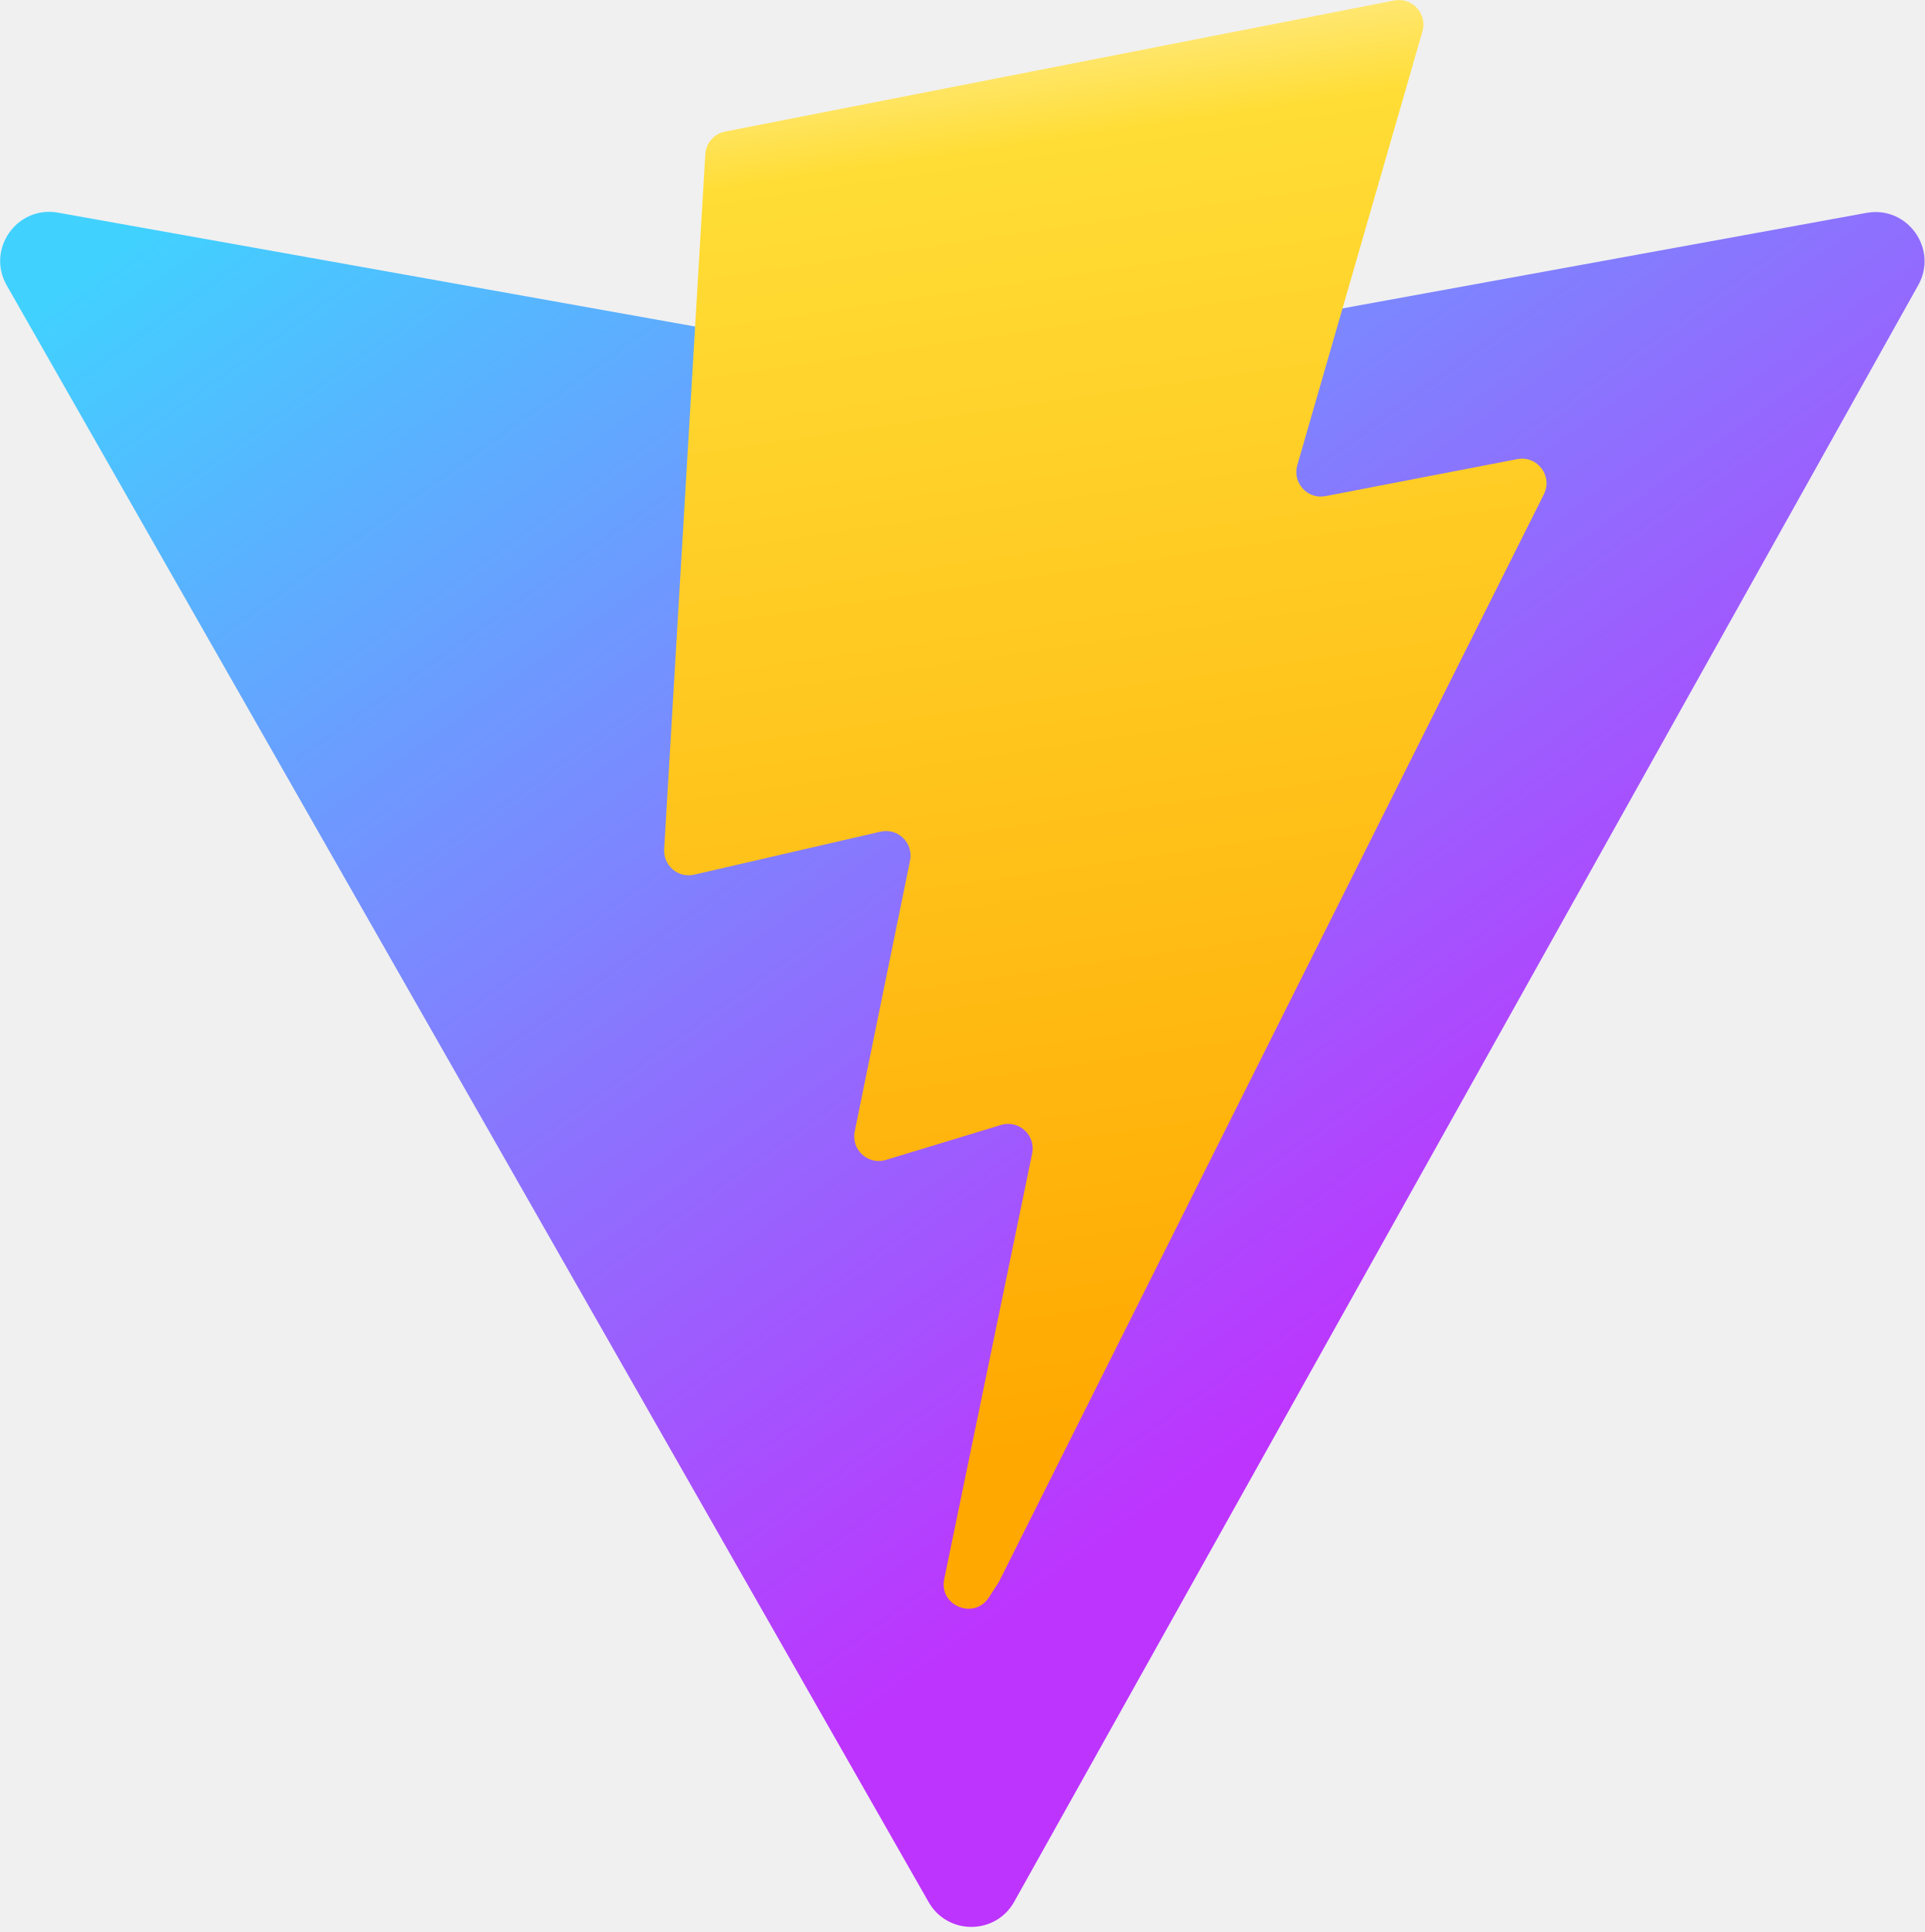
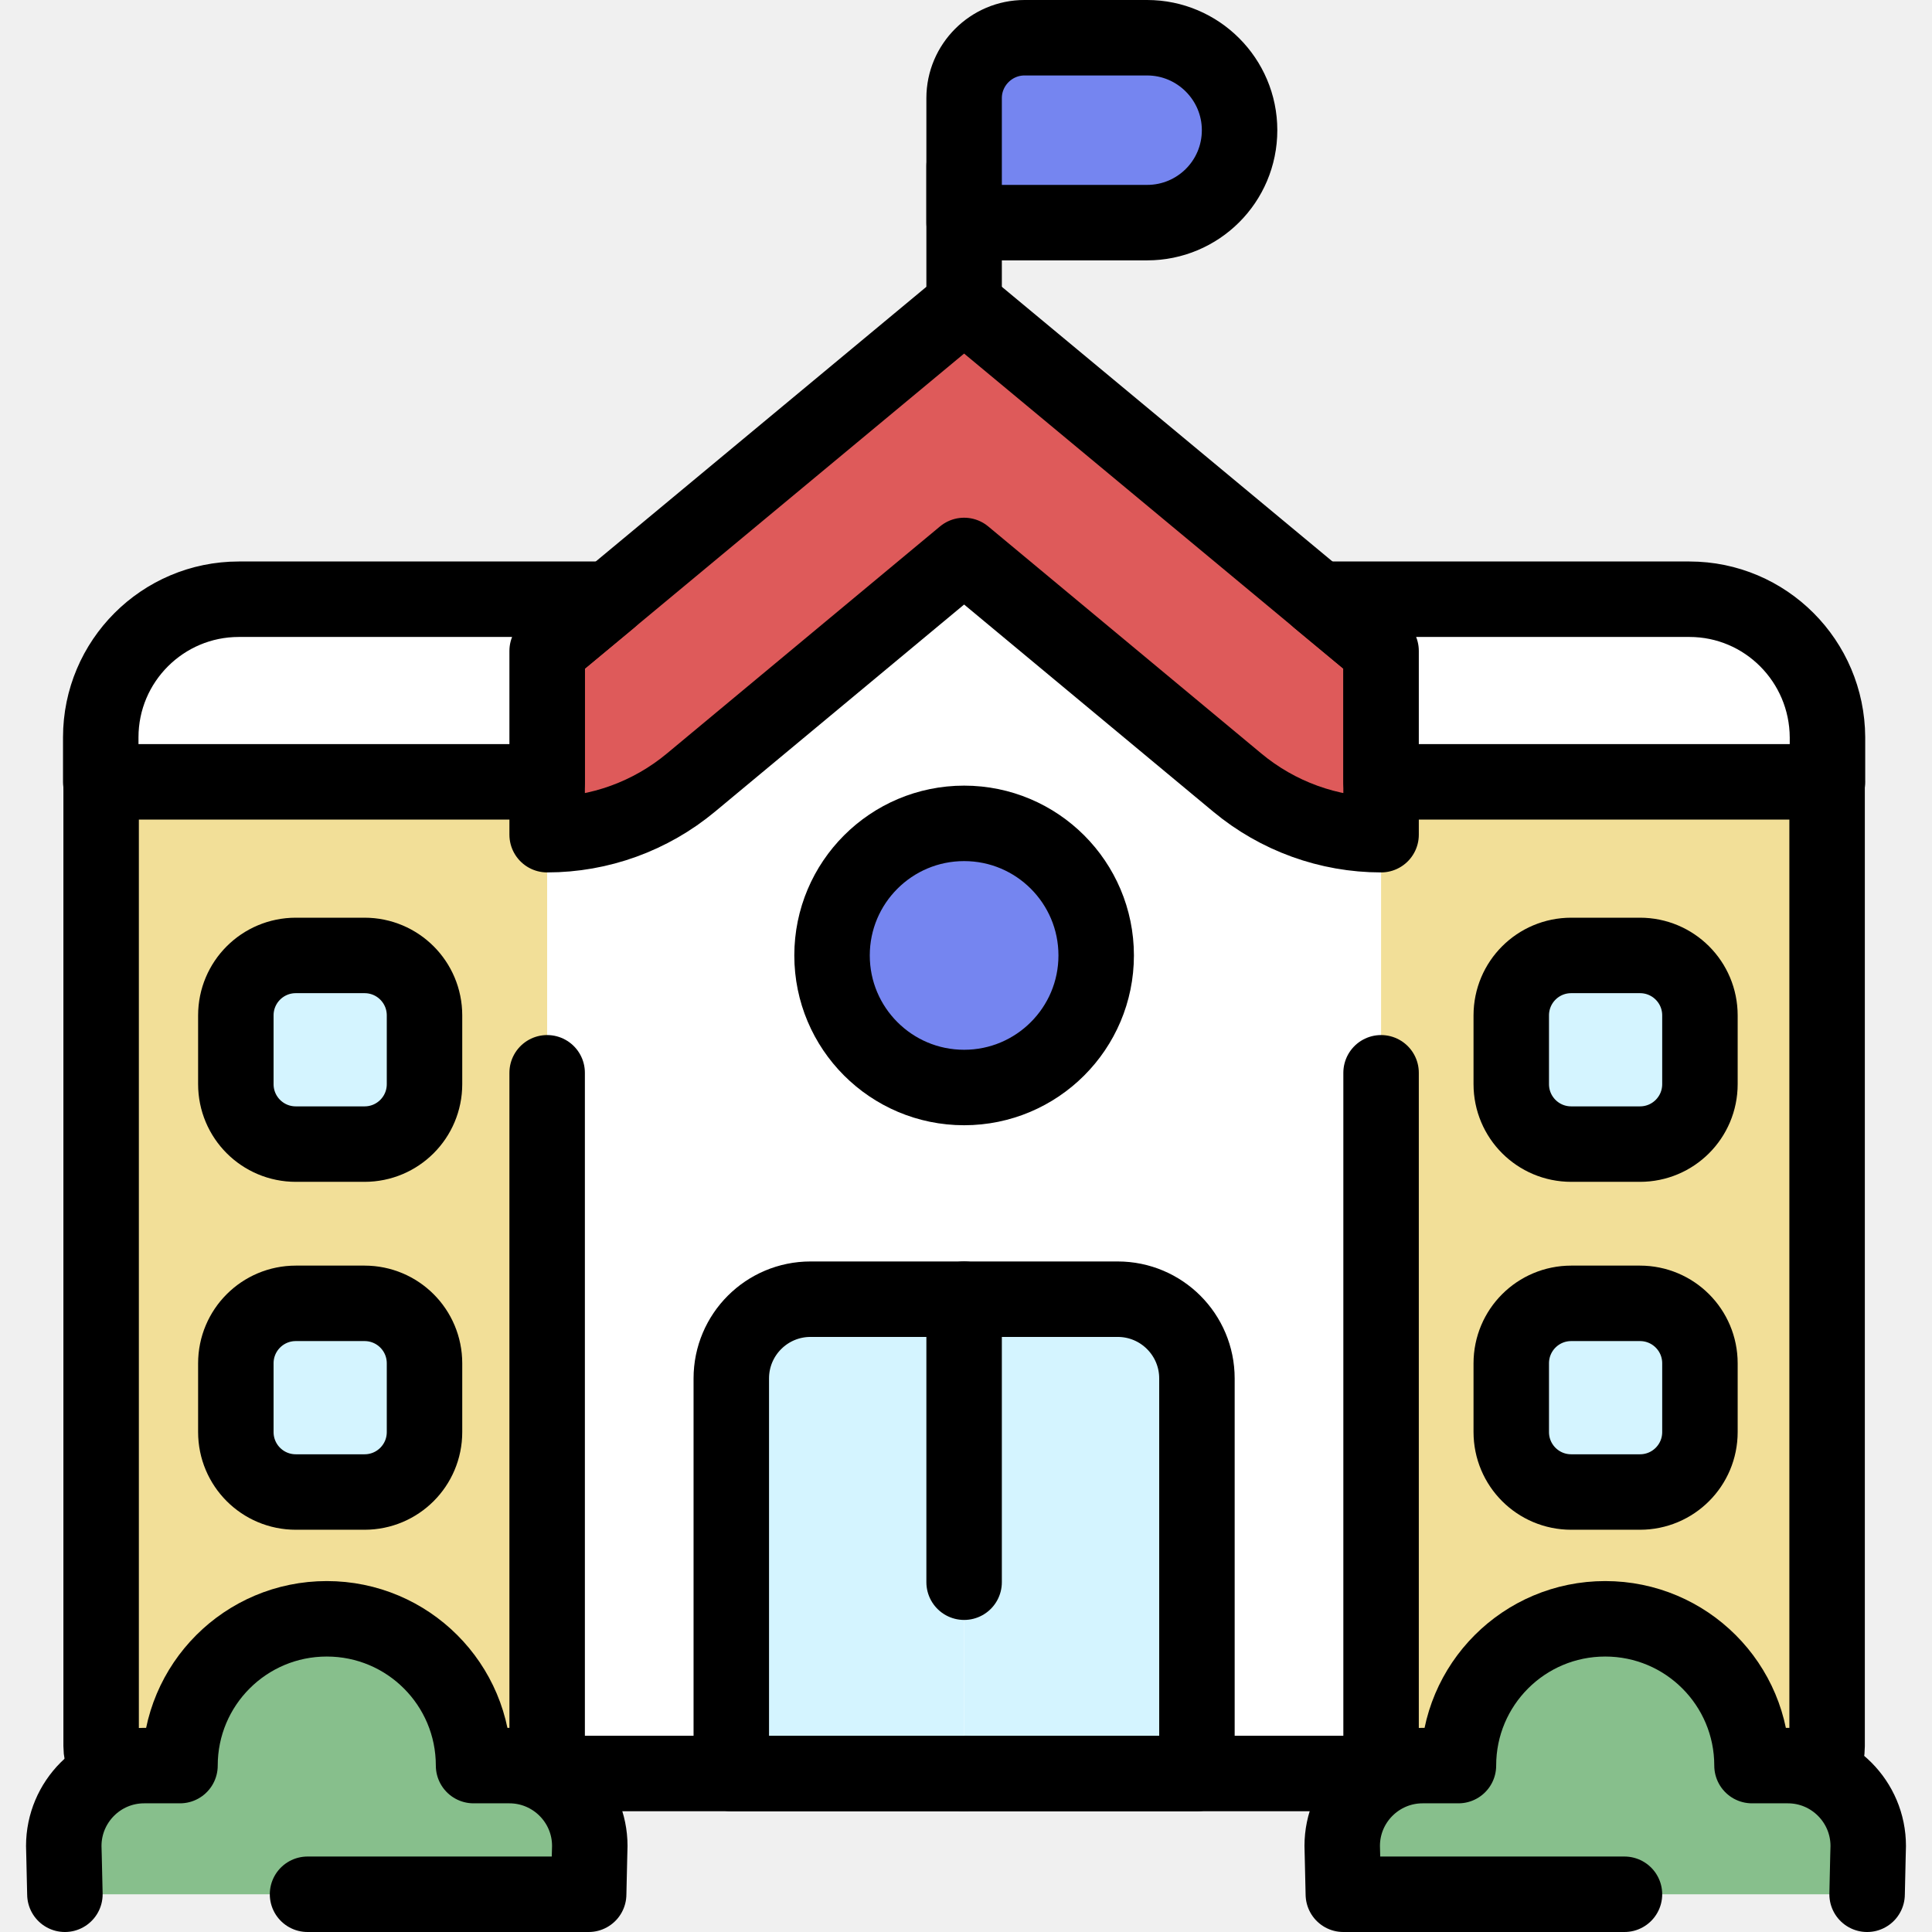
- <svg xmlns="http://www.w3.org/2000/svg" aria-hidden="true" role="img" class="iconify iconify--logos" width="31.88" height="32" preserveAspectRatio="xMidYMid meet" viewBox="0 0 256 257">
-   <defs>
-     <linearGradient id="IconifyId1813088fe1fbc01fb466" x1="-.828%" x2="57.636%" y1="7.652%" y2="78.411%">
-       <stop offset="0%" stop-color="#41D1FF" />
-       <stop offset="100%" stop-color="#BD34FE" />
-     </linearGradient>
-     <linearGradient id="IconifyId1813088fe1fbc01fb467" x1="43.376%" x2="50.316%" y1="2.242%" y2="89.03%">
-       <stop offset="0%" stop-color="#FFEA83" />
-       <stop offset="8.333%" stop-color="#FFDD35" />
-       <stop offset="100%" stop-color="#FFA800" />
-     </linearGradient>
-   </defs>
-   <path fill="url(#IconifyId1813088fe1fbc01fb466)" d="M255.153 37.938L134.897 252.976c-2.483 4.44-8.862 4.466-11.382.048L.875 37.958c-2.746-4.814 1.371-10.646 6.827-9.67l120.385 21.517a6.537 6.537 0 0 0 2.322-.004l117.867-21.483c5.438-.991 9.574 4.796 6.877 9.62Z" />
-   <path fill="url(#IconifyId1813088fe1fbc01fb467)" d="M185.432.063L96.44 17.501a3.268 3.268 0 0 0-2.634 3.014l-5.474 92.456a3.268 3.268 0 0 0 3.997 3.378l24.777-5.718c2.318-.535 4.413 1.507 3.936 3.838l-7.361 36.047c-.495 2.426 1.782 4.5 4.151 3.78l15.304-4.649c2.372-.72 4.652 1.36 4.15 3.788l-11.698 56.621c-.732 3.542 3.979 5.473 5.943 2.437l1.313-2.028l72.516-144.72c1.215-2.423-.88-5.186-3.54-4.672l-25.505 4.922c-2.396.462-4.435-1.77-3.759-4.114l16.646-57.705c.677-2.35-1.37-4.583-3.769-4.113Z" />
+ <svg xmlns="http://www.w3.org/2000/svg" version="1.1" x="0px" y="0px" viewBox="0 0 512 512" style="enable-background:new 0 0 512 512;" xml:space="preserve">
+   <style type="text/css">
+ 	.st0{fill:#7585F0;stroke:#000000;stroke-width:20;stroke-linecap:round;stroke-linejoin:round;stroke-miterlimit:10;}
+ 	.st1{fill:none;stroke:#000000;stroke-width:20;stroke-linecap:round;stroke-linejoin:round;stroke-miterlimit:10;}
+ 	.st2{fill:#FFFFFF;}
+ 	.st3{fill:#E4B75C;stroke:#000000;stroke-width:20;stroke-linecap:round;stroke-linejoin:round;stroke-miterlimit:10;}
+ 	.st4{fill:#DE5A5A;stroke:#000000;stroke-width:20;stroke-linecap:round;stroke-linejoin:round;stroke-miterlimit:10;}
+ 	.st5{fill:#D4F4FF;}
+ 	.st6{fill:#D4F4FF;stroke:#000000;stroke-width:20;stroke-linecap:round;stroke-linejoin:round;stroke-miterlimit:10;}
+ 	.st7{fill:#F2DF98;stroke:#000000;stroke-width:20;stroke-linecap:round;stroke-linejoin:round;stroke-miterlimit:10;}
+ 	.st8{fill:#FFFFFF;stroke:#000000;stroke-width:20;stroke-linecap:round;stroke-linejoin:round;stroke-miterlimit:10;}
+ 	.st9{fill:#87BF8C;stroke:#000000;stroke-width:20;stroke-linecap:round;stroke-linejoin:round;stroke-miterlimit:10;}
+ 	.st10{fill:#7585F0;}
+ 	.st11{fill:#EDD4B4;stroke:#000000;stroke-width:20;stroke-linecap:round;stroke-linejoin:round;stroke-miterlimit:10;}
+ 	.st12{fill:#E4B75C;}
+ 	.st13{fill:#AACF9A;stroke:#000000;stroke-width:20;stroke-linecap:round;stroke-linejoin:round;stroke-miterlimit:10;}
+ 	.st14{fill:#E8C673;stroke:#000000;stroke-width:20;stroke-linecap:round;stroke-linejoin:round;stroke-miterlimit:10;}
+ 	.st15{fill:#F2DF98;}
+ 	.st16{fill:#D0524E;stroke:#000000;stroke-width:20;stroke-linecap:round;stroke-linejoin:round;stroke-miterlimit:10;}
+ 	.st17{fill:#87BF8C;}
+ 	.st18{fill:#AACF9A;}
+ 	.st19{fill:#DE5A5A;}
+ 	.st20{fill:#E8C673;}
+ 	.st21{fill:#7ACBAA;}
+ 	.st22{fill:#EFCDC2;}
+ 	.st23{fill:#6B7DFA;stroke:#000000;stroke-width:20;stroke-linecap:round;stroke-linejoin:round;stroke-miterlimit:10;}
+ </style>
+   <g id="GUIDELINES">
+ </g>
+   <g id="ICON_1_">
+     <g>
+       <g>
+         <path class="st15" d="M26.8,207.2v255.5c0,5.7,4.6,10.2,10.2,10.2h437c5.7,0,10.2-4.6,10.2-10.2V207.2" />
+         <path class="st1" d="M481.2,470c1.9-1.9,3-4.4,3-7.2V207.2" />
+         <path class="st1" d="M26.8,207.2v255.5c0,1.4,0.3,2.8,0.8,4" />
+         <g>
+           <polyline class="st2" points="145,159 145,473 366,473 366,159     " />
+           <polyline class="st1" points="145,284.3 145,470 366,470 366,284.3     " />
+           <path class="st4" d="M255.5,80.7L145,172.5v48.7h0c13.9,0,27.4-4.9,38.1-13.8l72.4-60.2l72.4,60.2c10.7,8.9,24.2,13.8,38.1,13.8      h0v-48.7L255.5,80.7z" />
+           <g>
+             <path class="st8" d="M145,172.5l16.5-13.7H63.3c-20.2,0-36.6,16.4-36.6,36.6v11.8H145V172.5z" />
+             <path class="st8" d="M447.7,158.8h-98.2l16.5,13.7v34.7h118.3v-11.8C484.2,175.2,467.9,158.8,447.7,158.8z" />
+           </g>
+         </g>
+         <g>
+           <path class="st6" d="M255.5,470h61.7V365.3c0-11.6-9.4-21-21-21h-40.7" />
+           <path class="st6" d="M255.5,419.3v-75h-40.7c-11.6,0-21,9.4-21,21V470h61.7" />
+         </g>
+         <g>
+           <path class="st6" d="M434.6,303.2h-18.2c-8.8,0-15.9-7.1-15.9-15.9v-18.2c0-8.8,7.1-15.9,15.9-15.9h18.2      c8.8,0,15.9,7.1,15.9,15.9v18.2C450.5,296.1,443.4,303.2,434.6,303.2z" />
+           <path class="st6" d="M434.6,395.4h-18.2c-8.8,0-15.9-7.1-15.9-15.9v-18.2c0-8.8,7.1-15.9,15.9-15.9h18.2      c8.8,0,15.9,7.1,15.9,15.9v18.2C450.5,388.3,443.4,395.4,434.6,395.4z" />
+         </g>
+         <g>
+           <path class="st6" d="M96.6,303.2H78.4c-8.8,0-15.9-7.1-15.9-15.9v-18.2c0-8.8,7.1-15.9,15.9-15.9h18.2c8.8,0,15.9,7.1,15.9,15.9      v18.2C112.5,296.1,105.4,303.2,96.6,303.2z" />
+           <path class="st6" d="M96.6,395.4H78.4c-8.8,0-15.9-7.1-15.9-15.9v-18.2c0-8.8,7.1-15.9,15.9-15.9h18.2c8.8,0,15.9,7.1,15.9,15.9      v18.2C112.5,388.3,105.4,395.4,96.6,395.4z" />
+         </g>
+         <line class="st1" x1="255.5" y1="44" x2="255.5" y2="80.7" />
+         <path class="st0" d="M304,59l-48.5,0V26c0-8.8,7.2-16,16-16H304c13.5,0,24.5,11,24.5,24.5v0C328.5,48.1,317.5,59,304,59z" />
+       </g>
+       <circle class="st0" cx="255.5" cy="253.2" r="35" />
+       <g>
+         <g>
+           <path class="st9" d="M81.5,502H156c0.2-10.4,0.3-11.6,0.3-12.8c0-11.8-9.6-21.3-21.3-21.3h-9.5c0-21.5-17.4-38.9-38.9-38.9      s-38.9,17.4-38.9,38.9h-9.5c-11.8,0-21.3,9.6-21.3,21.3c0,1.2,0.1,2.4,0.3,12.8" />
+         </g>
+       </g>
+       <g>
+         <g>
+           <path class="st9" d="M430.5,502H356c-0.2-10.4-0.3-11.6-0.3-12.8c0-11.8,9.6-21.3,21.3-21.3h9.5c0-21.5,17.4-38.9,38.9-38.9      s38.9,17.4,38.9,38.9h9.5c11.8,0,21.3,9.6,21.3,21.3c0,1.2-0.1,2.4-0.3,12.8" />
+         </g>
+       </g>
+     </g>
+   </g>
</svg>
